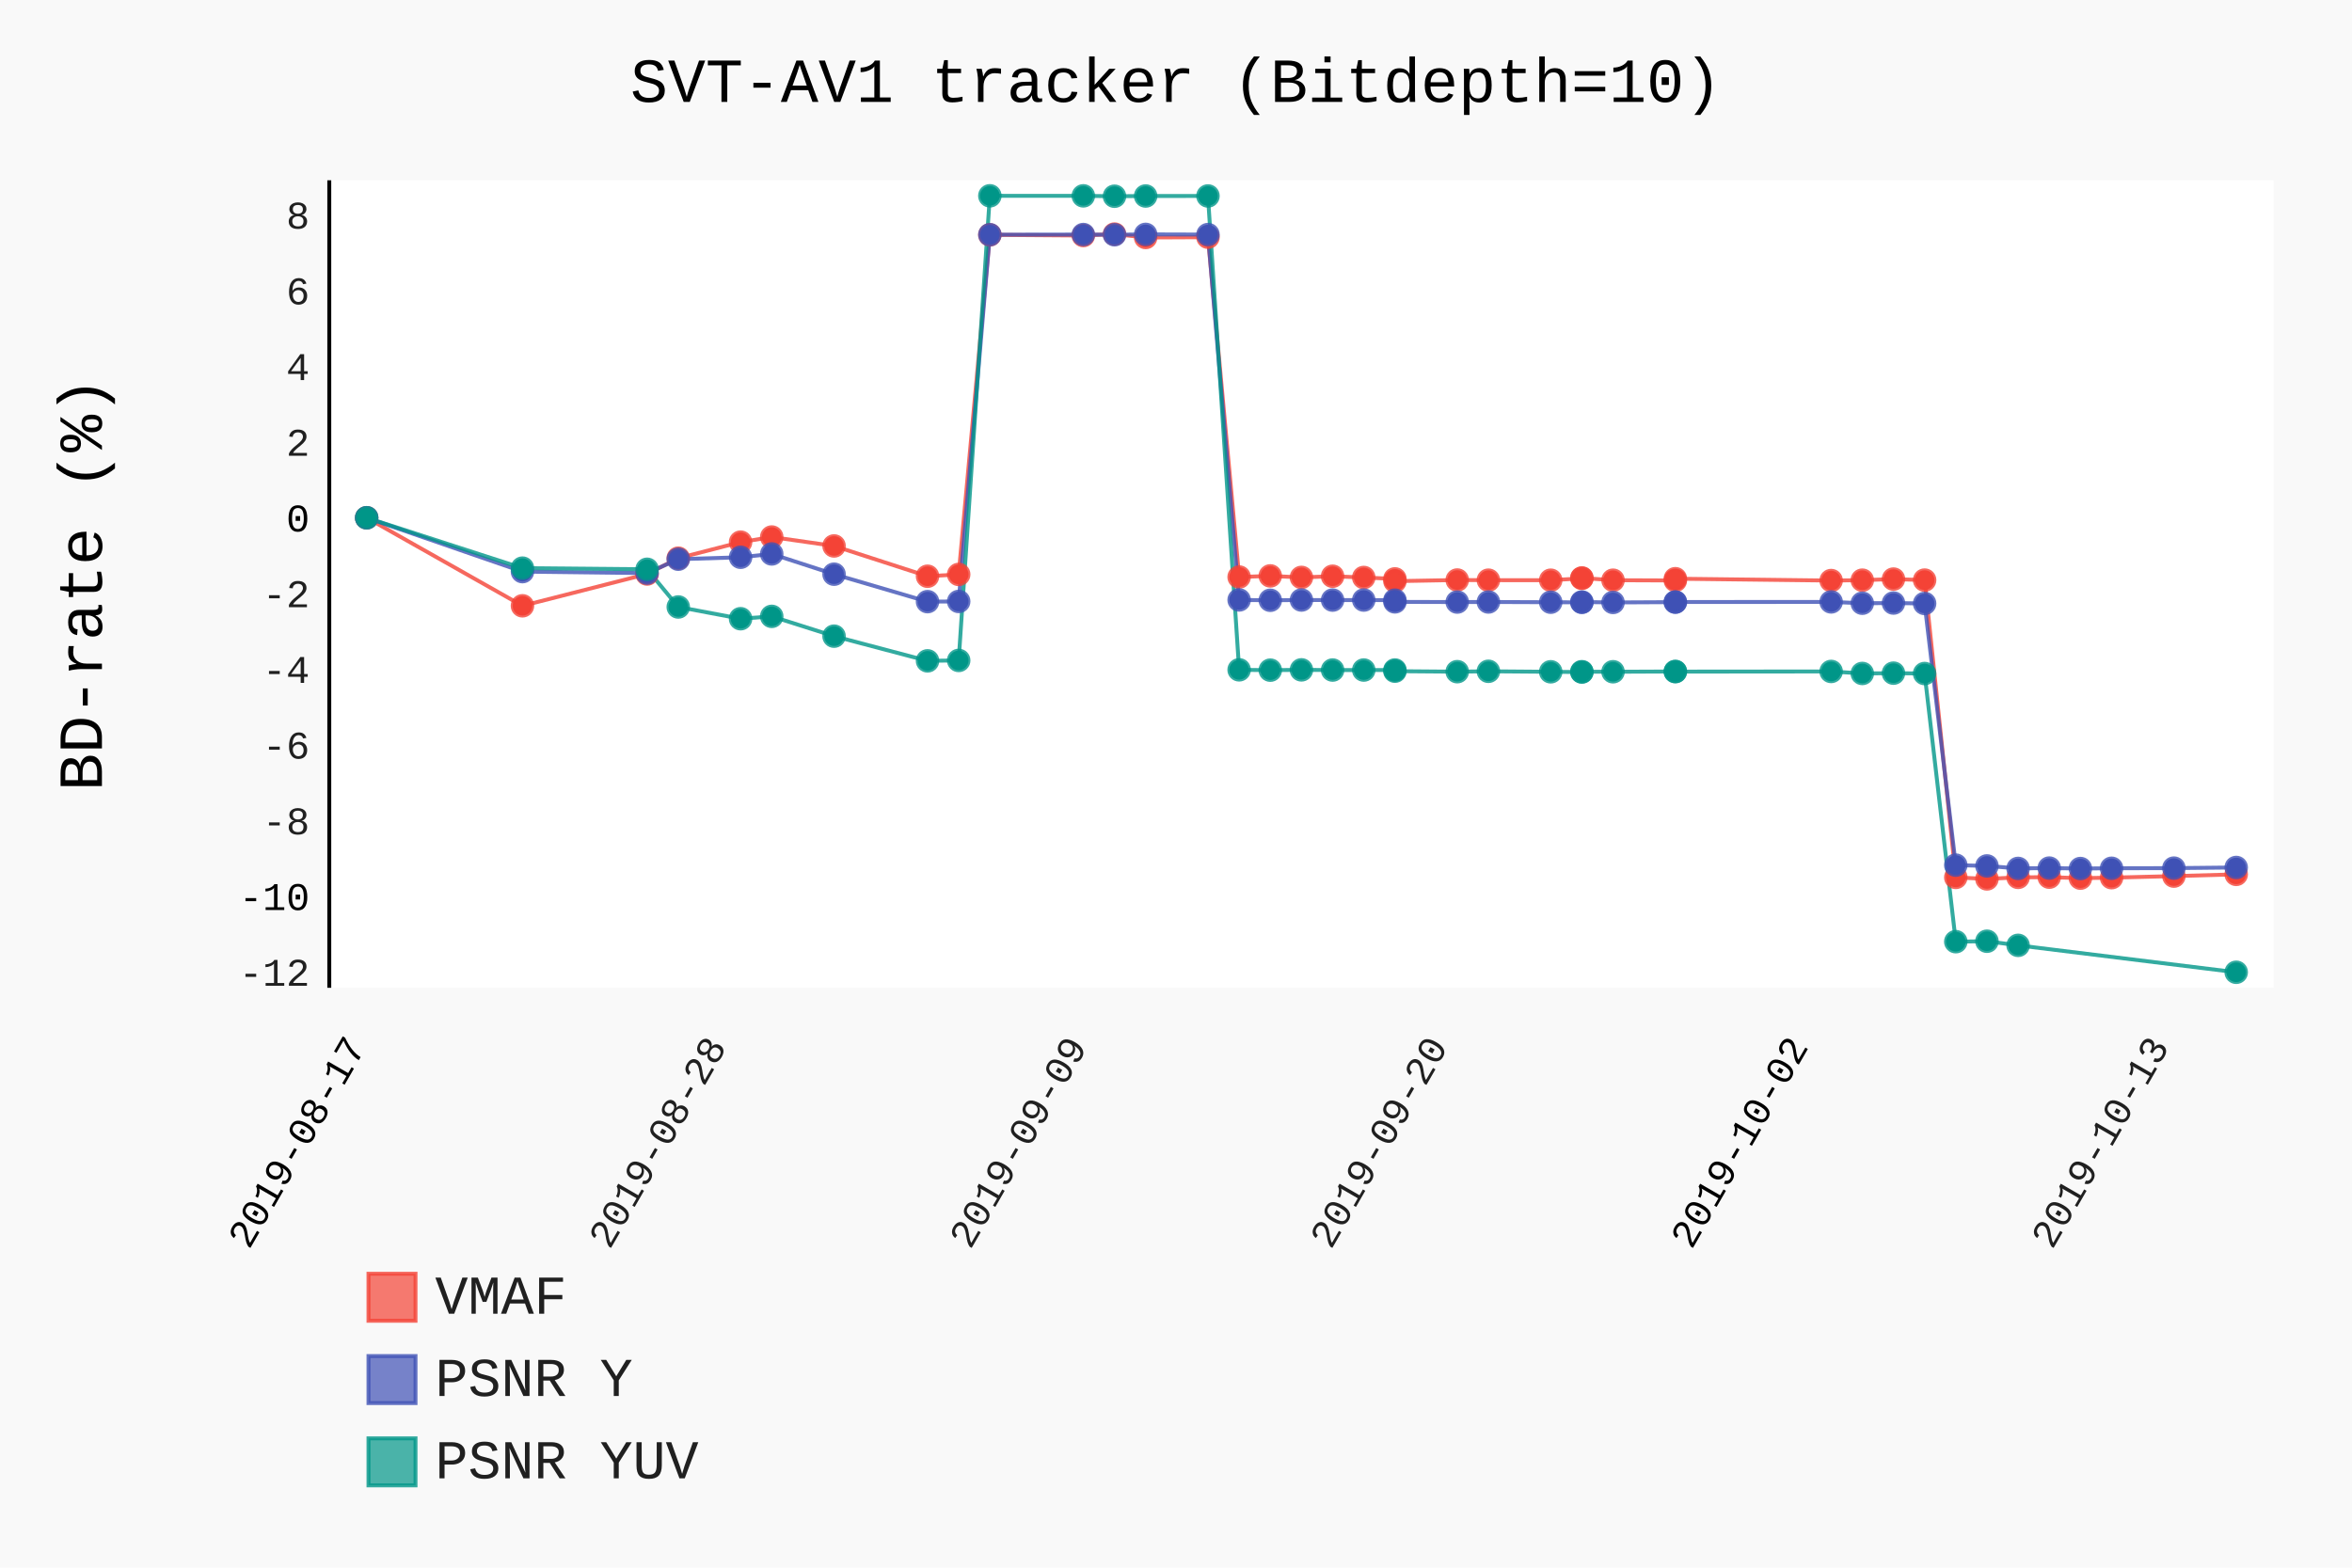
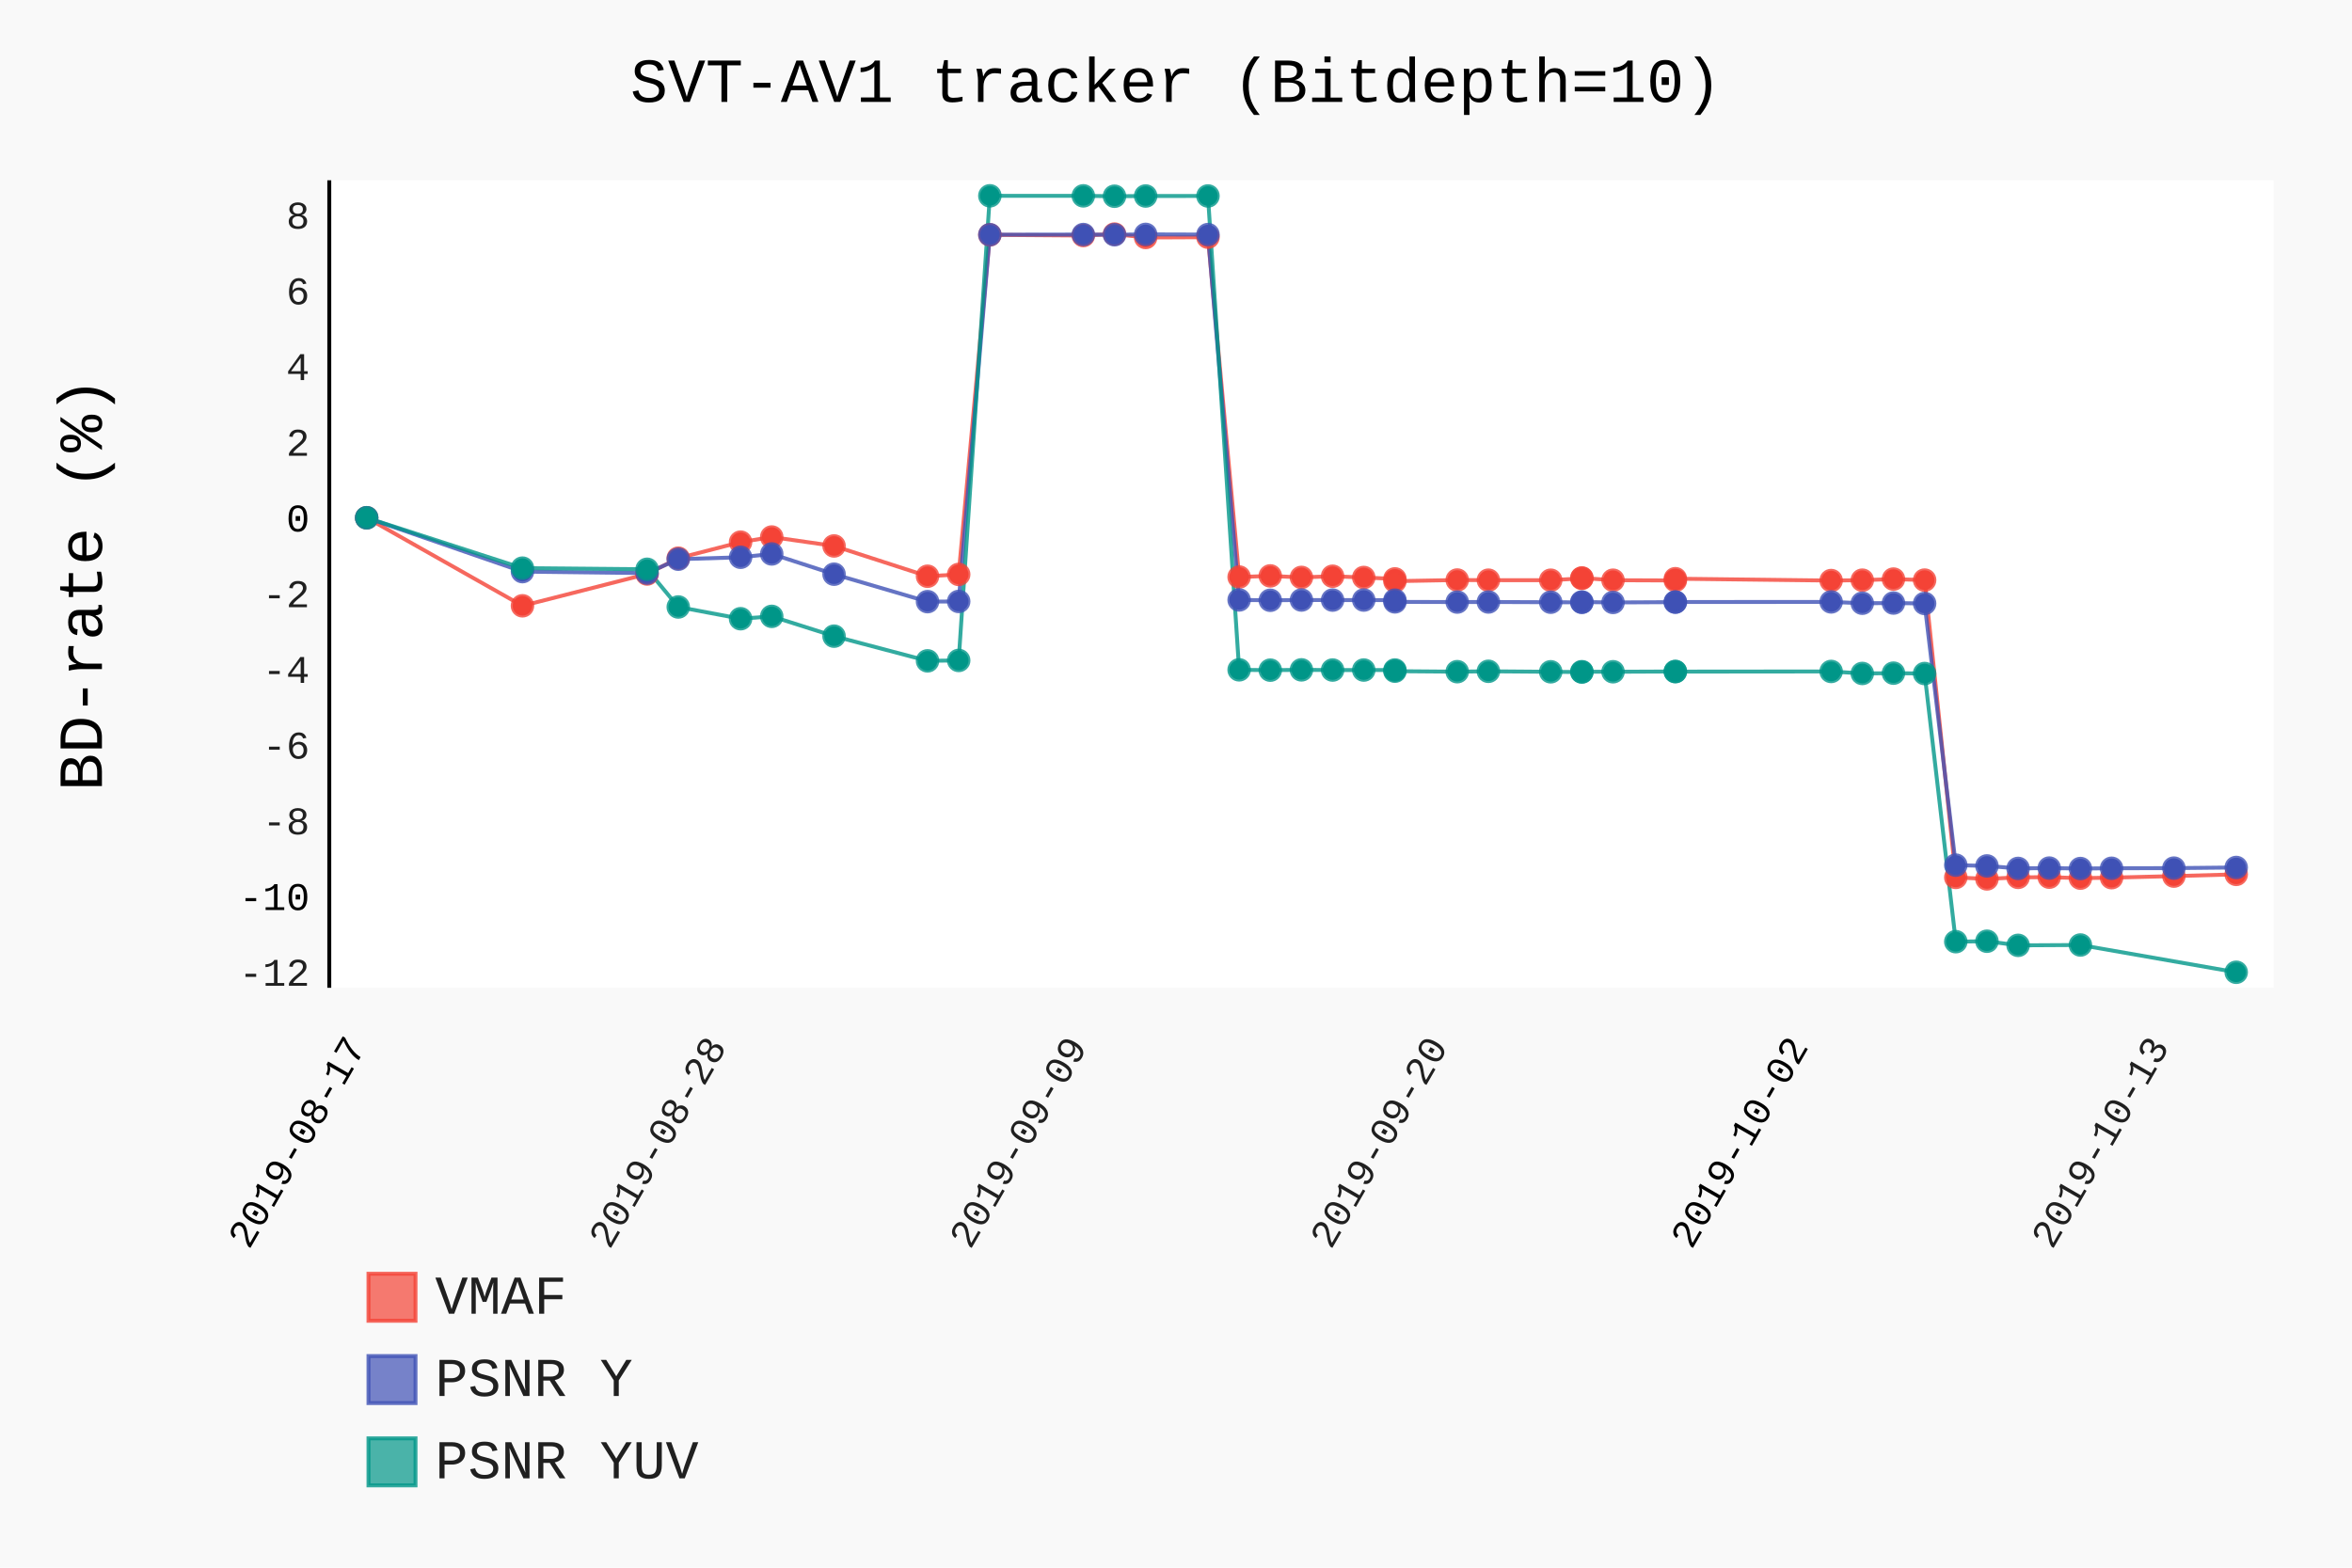
- <svg xmlns="http://www.w3.org/2000/svg" id="chart-702fd3c1-7266-4c6a-896e-71d0e3b1904d" class="pygal-chart" viewBox="0 0 600 400">
+ <svg xmlns="http://www.w3.org/2000/svg" id="chart-dc93f303-a211-4796-9138-0bd31d809dba" class="pygal-chart" viewBox="0 0 600 400">
  <defs>
-     <style type="text/css">#chart-702fd3c1-7266-4c6a-896e-71d0e3b1904d{-webkit-user-select:none;-webkit-font-smoothing:antialiased;font-family:Consolas,"Liberation Mono",Menlo,Courier,monospace}#chart-702fd3c1-7266-4c6a-896e-71d0e3b1904d .title{font-family:Consolas,"Liberation Mono",Menlo,Courier,monospace;font-size:16px}#chart-702fd3c1-7266-4c6a-896e-71d0e3b1904d .legends .legend text{font-family:Consolas,"Liberation Mono",Menlo,Courier,monospace;font-size:14px}#chart-702fd3c1-7266-4c6a-896e-71d0e3b1904d .axis text{font-family:Consolas,"Liberation Mono",Menlo,Courier,monospace;font-size:10px}#chart-702fd3c1-7266-4c6a-896e-71d0e3b1904d .axis text.major{font-family:Consolas,"Liberation Mono",Menlo,Courier,monospace;font-size:10px}#chart-702fd3c1-7266-4c6a-896e-71d0e3b1904d .text-overlay text.value{font-family:Consolas,"Liberation Mono",Menlo,Courier,monospace;font-size:16px}#chart-702fd3c1-7266-4c6a-896e-71d0e3b1904d .text-overlay text.label{font-family:Consolas,"Liberation Mono",Menlo,Courier,monospace;font-size:10px}#chart-702fd3c1-7266-4c6a-896e-71d0e3b1904d .tooltip{font-family:Consolas,"Liberation Mono",Menlo,Courier,monospace;font-size:14px}#chart-702fd3c1-7266-4c6a-896e-71d0e3b1904d text.no_data{font-family:Consolas,"Liberation Mono",Menlo,Courier,monospace;font-size:64px}
- #chart-702fd3c1-7266-4c6a-896e-71d0e3b1904d{background-color:rgba(249,249,249,1)}#chart-702fd3c1-7266-4c6a-896e-71d0e3b1904d path,#chart-702fd3c1-7266-4c6a-896e-71d0e3b1904d line,#chart-702fd3c1-7266-4c6a-896e-71d0e3b1904d rect,#chart-702fd3c1-7266-4c6a-896e-71d0e3b1904d circle{-webkit-transition:150ms;-moz-transition:150ms;transition:150ms}#chart-702fd3c1-7266-4c6a-896e-71d0e3b1904d .graph &gt; .background{fill:rgba(249,249,249,1)}#chart-702fd3c1-7266-4c6a-896e-71d0e3b1904d .plot &gt; .background{fill:rgba(255,255,255,1)}#chart-702fd3c1-7266-4c6a-896e-71d0e3b1904d .graph{fill:rgba(0,0,0,.87)}#chart-702fd3c1-7266-4c6a-896e-71d0e3b1904d text.no_data{fill:rgba(0,0,0,1)}#chart-702fd3c1-7266-4c6a-896e-71d0e3b1904d .title{fill:rgba(0,0,0,1)}#chart-702fd3c1-7266-4c6a-896e-71d0e3b1904d .legends .legend text{fill:rgba(0,0,0,.87)}#chart-702fd3c1-7266-4c6a-896e-71d0e3b1904d .legends .legend:hover text{fill:rgba(0,0,0,1)}#chart-702fd3c1-7266-4c6a-896e-71d0e3b1904d .axis .line{stroke:rgba(0,0,0,1)}#chart-702fd3c1-7266-4c6a-896e-71d0e3b1904d .axis .guide.line{stroke:rgba(0,0,0,.54)}#chart-702fd3c1-7266-4c6a-896e-71d0e3b1904d .axis .major.line{stroke:rgba(0,0,0,.87)}#chart-702fd3c1-7266-4c6a-896e-71d0e3b1904d .axis text.major{fill:rgba(0,0,0,1)}#chart-702fd3c1-7266-4c6a-896e-71d0e3b1904d .axis.y .guides:hover .guide.line,#chart-702fd3c1-7266-4c6a-896e-71d0e3b1904d .line-graph .axis.x .guides:hover .guide.line,#chart-702fd3c1-7266-4c6a-896e-71d0e3b1904d .stackedline-graph .axis.x .guides:hover .guide.line,#chart-702fd3c1-7266-4c6a-896e-71d0e3b1904d .xy-graph .axis.x .guides:hover .guide.line{stroke:rgba(0,0,0,1)}#chart-702fd3c1-7266-4c6a-896e-71d0e3b1904d .axis .guides:hover text{fill:rgba(0,0,0,1)}#chart-702fd3c1-7266-4c6a-896e-71d0e3b1904d .reactive{fill-opacity:.7;stroke-opacity:.8}#chart-702fd3c1-7266-4c6a-896e-71d0e3b1904d .ci{stroke:rgba(0,0,0,.87)}#chart-702fd3c1-7266-4c6a-896e-71d0e3b1904d .reactive.active,#chart-702fd3c1-7266-4c6a-896e-71d0e3b1904d .active .reactive{fill-opacity:.8;stroke-opacity:.9;stroke-width:4}#chart-702fd3c1-7266-4c6a-896e-71d0e3b1904d .ci .reactive.active{stroke-width:1.5}#chart-702fd3c1-7266-4c6a-896e-71d0e3b1904d .series text{fill:rgba(0,0,0,1)}#chart-702fd3c1-7266-4c6a-896e-71d0e3b1904d .tooltip rect{fill:rgba(255,255,255,1);stroke:rgba(0,0,0,1);-webkit-transition:opacity 150ms;-moz-transition:opacity 150ms;transition:opacity 150ms}#chart-702fd3c1-7266-4c6a-896e-71d0e3b1904d .tooltip .label{fill:rgba(0,0,0,.87)}#chart-702fd3c1-7266-4c6a-896e-71d0e3b1904d .tooltip .label{fill:rgba(0,0,0,.87)}#chart-702fd3c1-7266-4c6a-896e-71d0e3b1904d .tooltip .legend{font-size:.8em;fill:rgba(0,0,0,.54)}#chart-702fd3c1-7266-4c6a-896e-71d0e3b1904d .tooltip .x_label{font-size:.6em;fill:rgba(0,0,0,1)}#chart-702fd3c1-7266-4c6a-896e-71d0e3b1904d .tooltip .xlink{font-size:.5em;text-decoration:underline}#chart-702fd3c1-7266-4c6a-896e-71d0e3b1904d .tooltip .value{font-size:1.5em}#chart-702fd3c1-7266-4c6a-896e-71d0e3b1904d .bound{font-size:.5em}#chart-702fd3c1-7266-4c6a-896e-71d0e3b1904d .max-value{font-size:.75em;fill:rgba(0,0,0,.54)}#chart-702fd3c1-7266-4c6a-896e-71d0e3b1904d .map-element{fill:rgba(255,255,255,1);stroke:rgba(0,0,0,.54) !important}#chart-702fd3c1-7266-4c6a-896e-71d0e3b1904d .map-element .reactive{fill-opacity:inherit;stroke-opacity:inherit}#chart-702fd3c1-7266-4c6a-896e-71d0e3b1904d .color-0,#chart-702fd3c1-7266-4c6a-896e-71d0e3b1904d .color-0 a:visited{stroke:#F44336;fill:#F44336}#chart-702fd3c1-7266-4c6a-896e-71d0e3b1904d .color-1,#chart-702fd3c1-7266-4c6a-896e-71d0e3b1904d .color-1 a:visited{stroke:#3F51B5;fill:#3F51B5}#chart-702fd3c1-7266-4c6a-896e-71d0e3b1904d .color-2,#chart-702fd3c1-7266-4c6a-896e-71d0e3b1904d .color-2 a:visited{stroke:#009688;fill:#009688}#chart-702fd3c1-7266-4c6a-896e-71d0e3b1904d .text-overlay .color-0 text{fill:black}#chart-702fd3c1-7266-4c6a-896e-71d0e3b1904d .text-overlay .color-1 text{fill:black}#chart-702fd3c1-7266-4c6a-896e-71d0e3b1904d .text-overlay .color-2 text{fill:black}
- #chart-702fd3c1-7266-4c6a-896e-71d0e3b1904d text.no_data{text-anchor:middle}#chart-702fd3c1-7266-4c6a-896e-71d0e3b1904d .guide.line{fill:none}#chart-702fd3c1-7266-4c6a-896e-71d0e3b1904d .centered{text-anchor:middle}#chart-702fd3c1-7266-4c6a-896e-71d0e3b1904d .title{text-anchor:middle}#chart-702fd3c1-7266-4c6a-896e-71d0e3b1904d .legends .legend text{fill-opacity:1}#chart-702fd3c1-7266-4c6a-896e-71d0e3b1904d .axis.x text{text-anchor:middle}#chart-702fd3c1-7266-4c6a-896e-71d0e3b1904d .axis.x:not(.web) text[transform]{text-anchor:start}#chart-702fd3c1-7266-4c6a-896e-71d0e3b1904d .axis.x:not(.web) text[transform].backwards{text-anchor:end}#chart-702fd3c1-7266-4c6a-896e-71d0e3b1904d .axis.y text{text-anchor:end}#chart-702fd3c1-7266-4c6a-896e-71d0e3b1904d .axis.y text[transform].backwards{text-anchor:start}#chart-702fd3c1-7266-4c6a-896e-71d0e3b1904d .axis.y2 text{text-anchor:start}#chart-702fd3c1-7266-4c6a-896e-71d0e3b1904d .axis.y2 text[transform].backwards{text-anchor:end}#chart-702fd3c1-7266-4c6a-896e-71d0e3b1904d .axis .guide.line{stroke-dasharray:4,4}#chart-702fd3c1-7266-4c6a-896e-71d0e3b1904d .axis .major.guide.line{stroke-dasharray:6,6}#chart-702fd3c1-7266-4c6a-896e-71d0e3b1904d .horizontal .axis.y .guide.line,#chart-702fd3c1-7266-4c6a-896e-71d0e3b1904d .horizontal .axis.y2 .guide.line,#chart-702fd3c1-7266-4c6a-896e-71d0e3b1904d .vertical .axis.x .guide.line{opacity:0}#chart-702fd3c1-7266-4c6a-896e-71d0e3b1904d .horizontal .axis.always_show .guide.line,#chart-702fd3c1-7266-4c6a-896e-71d0e3b1904d .vertical .axis.always_show .guide.line{opacity:1 !important}#chart-702fd3c1-7266-4c6a-896e-71d0e3b1904d .axis.y .guides:hover .guide.line,#chart-702fd3c1-7266-4c6a-896e-71d0e3b1904d .axis.y2 .guides:hover .guide.line,#chart-702fd3c1-7266-4c6a-896e-71d0e3b1904d .axis.x .guides:hover .guide.line{opacity:1}#chart-702fd3c1-7266-4c6a-896e-71d0e3b1904d .axis .guides:hover text{opacity:1}#chart-702fd3c1-7266-4c6a-896e-71d0e3b1904d .nofill{fill:none}#chart-702fd3c1-7266-4c6a-896e-71d0e3b1904d .subtle-fill{fill-opacity:.2}#chart-702fd3c1-7266-4c6a-896e-71d0e3b1904d .dot{stroke-width:1px;fill-opacity:1}#chart-702fd3c1-7266-4c6a-896e-71d0e3b1904d .dot.active{stroke-width:5px}#chart-702fd3c1-7266-4c6a-896e-71d0e3b1904d .dot.negative{fill:transparent}#chart-702fd3c1-7266-4c6a-896e-71d0e3b1904d text,#chart-702fd3c1-7266-4c6a-896e-71d0e3b1904d tspan{stroke:none !important}#chart-702fd3c1-7266-4c6a-896e-71d0e3b1904d .series text.active{opacity:1}#chart-702fd3c1-7266-4c6a-896e-71d0e3b1904d .tooltip rect{fill-opacity:.95;stroke-width:.5}#chart-702fd3c1-7266-4c6a-896e-71d0e3b1904d .tooltip text{fill-opacity:1}#chart-702fd3c1-7266-4c6a-896e-71d0e3b1904d .showable{visibility:hidden}#chart-702fd3c1-7266-4c6a-896e-71d0e3b1904d .showable.shown{visibility:visible}#chart-702fd3c1-7266-4c6a-896e-71d0e3b1904d .gauge-background{fill:rgba(229,229,229,1);stroke:none}#chart-702fd3c1-7266-4c6a-896e-71d0e3b1904d .bg-lines{stroke:rgba(249,249,249,1);stroke-width:2px}</style>
+     <style type="text/css">#chart-dc93f303-a211-4796-9138-0bd31d809dba{-webkit-user-select:none;-webkit-font-smoothing:antialiased;font-family:Consolas,"Liberation Mono",Menlo,Courier,monospace}#chart-dc93f303-a211-4796-9138-0bd31d809dba .title{font-family:Consolas,"Liberation Mono",Menlo,Courier,monospace;font-size:16px}#chart-dc93f303-a211-4796-9138-0bd31d809dba .legends .legend text{font-family:Consolas,"Liberation Mono",Menlo,Courier,monospace;font-size:14px}#chart-dc93f303-a211-4796-9138-0bd31d809dba .axis text{font-family:Consolas,"Liberation Mono",Menlo,Courier,monospace;font-size:10px}#chart-dc93f303-a211-4796-9138-0bd31d809dba .axis text.major{font-family:Consolas,"Liberation Mono",Menlo,Courier,monospace;font-size:10px}#chart-dc93f303-a211-4796-9138-0bd31d809dba .text-overlay text.value{font-family:Consolas,"Liberation Mono",Menlo,Courier,monospace;font-size:16px}#chart-dc93f303-a211-4796-9138-0bd31d809dba .text-overlay text.label{font-family:Consolas,"Liberation Mono",Menlo,Courier,monospace;font-size:10px}#chart-dc93f303-a211-4796-9138-0bd31d809dba .tooltip{font-family:Consolas,"Liberation Mono",Menlo,Courier,monospace;font-size:14px}#chart-dc93f303-a211-4796-9138-0bd31d809dba text.no_data{font-family:Consolas,"Liberation Mono",Menlo,Courier,monospace;font-size:64px}
+ #chart-dc93f303-a211-4796-9138-0bd31d809dba{background-color:rgba(249,249,249,1)}#chart-dc93f303-a211-4796-9138-0bd31d809dba path,#chart-dc93f303-a211-4796-9138-0bd31d809dba line,#chart-dc93f303-a211-4796-9138-0bd31d809dba rect,#chart-dc93f303-a211-4796-9138-0bd31d809dba circle{-webkit-transition:150ms;-moz-transition:150ms;transition:150ms}#chart-dc93f303-a211-4796-9138-0bd31d809dba .graph &gt; .background{fill:rgba(249,249,249,1)}#chart-dc93f303-a211-4796-9138-0bd31d809dba .plot &gt; .background{fill:rgba(255,255,255,1)}#chart-dc93f303-a211-4796-9138-0bd31d809dba .graph{fill:rgba(0,0,0,.87)}#chart-dc93f303-a211-4796-9138-0bd31d809dba text.no_data{fill:rgba(0,0,0,1)}#chart-dc93f303-a211-4796-9138-0bd31d809dba .title{fill:rgba(0,0,0,1)}#chart-dc93f303-a211-4796-9138-0bd31d809dba .legends .legend text{fill:rgba(0,0,0,.87)}#chart-dc93f303-a211-4796-9138-0bd31d809dba .legends .legend:hover text{fill:rgba(0,0,0,1)}#chart-dc93f303-a211-4796-9138-0bd31d809dba .axis .line{stroke:rgba(0,0,0,1)}#chart-dc93f303-a211-4796-9138-0bd31d809dba .axis .guide.line{stroke:rgba(0,0,0,.54)}#chart-dc93f303-a211-4796-9138-0bd31d809dba .axis .major.line{stroke:rgba(0,0,0,.87)}#chart-dc93f303-a211-4796-9138-0bd31d809dba .axis text.major{fill:rgba(0,0,0,1)}#chart-dc93f303-a211-4796-9138-0bd31d809dba .axis.y .guides:hover .guide.line,#chart-dc93f303-a211-4796-9138-0bd31d809dba .line-graph .axis.x .guides:hover .guide.line,#chart-dc93f303-a211-4796-9138-0bd31d809dba .stackedline-graph .axis.x .guides:hover .guide.line,#chart-dc93f303-a211-4796-9138-0bd31d809dba .xy-graph .axis.x .guides:hover .guide.line{stroke:rgba(0,0,0,1)}#chart-dc93f303-a211-4796-9138-0bd31d809dba .axis .guides:hover text{fill:rgba(0,0,0,1)}#chart-dc93f303-a211-4796-9138-0bd31d809dba .reactive{fill-opacity:.7;stroke-opacity:.8}#chart-dc93f303-a211-4796-9138-0bd31d809dba .ci{stroke:rgba(0,0,0,.87)}#chart-dc93f303-a211-4796-9138-0bd31d809dba .reactive.active,#chart-dc93f303-a211-4796-9138-0bd31d809dba .active .reactive{fill-opacity:.8;stroke-opacity:.9;stroke-width:4}#chart-dc93f303-a211-4796-9138-0bd31d809dba .ci .reactive.active{stroke-width:1.5}#chart-dc93f303-a211-4796-9138-0bd31d809dba .series text{fill:rgba(0,0,0,1)}#chart-dc93f303-a211-4796-9138-0bd31d809dba .tooltip rect{fill:rgba(255,255,255,1);stroke:rgba(0,0,0,1);-webkit-transition:opacity 150ms;-moz-transition:opacity 150ms;transition:opacity 150ms}#chart-dc93f303-a211-4796-9138-0bd31d809dba .tooltip .label{fill:rgba(0,0,0,.87)}#chart-dc93f303-a211-4796-9138-0bd31d809dba .tooltip .label{fill:rgba(0,0,0,.87)}#chart-dc93f303-a211-4796-9138-0bd31d809dba .tooltip .legend{font-size:.8em;fill:rgba(0,0,0,.54)}#chart-dc93f303-a211-4796-9138-0bd31d809dba .tooltip .x_label{font-size:.6em;fill:rgba(0,0,0,1)}#chart-dc93f303-a211-4796-9138-0bd31d809dba .tooltip .xlink{font-size:.5em;text-decoration:underline}#chart-dc93f303-a211-4796-9138-0bd31d809dba .tooltip .value{font-size:1.5em}#chart-dc93f303-a211-4796-9138-0bd31d809dba .bound{font-size:.5em}#chart-dc93f303-a211-4796-9138-0bd31d809dba .max-value{font-size:.75em;fill:rgba(0,0,0,.54)}#chart-dc93f303-a211-4796-9138-0bd31d809dba .map-element{fill:rgba(255,255,255,1);stroke:rgba(0,0,0,.54) !important}#chart-dc93f303-a211-4796-9138-0bd31d809dba .map-element .reactive{fill-opacity:inherit;stroke-opacity:inherit}#chart-dc93f303-a211-4796-9138-0bd31d809dba .color-0,#chart-dc93f303-a211-4796-9138-0bd31d809dba .color-0 a:visited{stroke:#F44336;fill:#F44336}#chart-dc93f303-a211-4796-9138-0bd31d809dba .color-1,#chart-dc93f303-a211-4796-9138-0bd31d809dba .color-1 a:visited{stroke:#3F51B5;fill:#3F51B5}#chart-dc93f303-a211-4796-9138-0bd31d809dba .color-2,#chart-dc93f303-a211-4796-9138-0bd31d809dba .color-2 a:visited{stroke:#009688;fill:#009688}#chart-dc93f303-a211-4796-9138-0bd31d809dba .text-overlay .color-0 text{fill:black}#chart-dc93f303-a211-4796-9138-0bd31d809dba .text-overlay .color-1 text{fill:black}#chart-dc93f303-a211-4796-9138-0bd31d809dba .text-overlay .color-2 text{fill:black}
+ #chart-dc93f303-a211-4796-9138-0bd31d809dba text.no_data{text-anchor:middle}#chart-dc93f303-a211-4796-9138-0bd31d809dba .guide.line{fill:none}#chart-dc93f303-a211-4796-9138-0bd31d809dba .centered{text-anchor:middle}#chart-dc93f303-a211-4796-9138-0bd31d809dba .title{text-anchor:middle}#chart-dc93f303-a211-4796-9138-0bd31d809dba .legends .legend text{fill-opacity:1}#chart-dc93f303-a211-4796-9138-0bd31d809dba .axis.x text{text-anchor:middle}#chart-dc93f303-a211-4796-9138-0bd31d809dba .axis.x:not(.web) text[transform]{text-anchor:start}#chart-dc93f303-a211-4796-9138-0bd31d809dba .axis.x:not(.web) text[transform].backwards{text-anchor:end}#chart-dc93f303-a211-4796-9138-0bd31d809dba .axis.y text{text-anchor:end}#chart-dc93f303-a211-4796-9138-0bd31d809dba .axis.y text[transform].backwards{text-anchor:start}#chart-dc93f303-a211-4796-9138-0bd31d809dba .axis.y2 text{text-anchor:start}#chart-dc93f303-a211-4796-9138-0bd31d809dba .axis.y2 text[transform].backwards{text-anchor:end}#chart-dc93f303-a211-4796-9138-0bd31d809dba .axis .guide.line{stroke-dasharray:4,4}#chart-dc93f303-a211-4796-9138-0bd31d809dba .axis .major.guide.line{stroke-dasharray:6,6}#chart-dc93f303-a211-4796-9138-0bd31d809dba .horizontal .axis.y .guide.line,#chart-dc93f303-a211-4796-9138-0bd31d809dba .horizontal .axis.y2 .guide.line,#chart-dc93f303-a211-4796-9138-0bd31d809dba .vertical .axis.x .guide.line{opacity:0}#chart-dc93f303-a211-4796-9138-0bd31d809dba .horizontal .axis.always_show .guide.line,#chart-dc93f303-a211-4796-9138-0bd31d809dba .vertical .axis.always_show .guide.line{opacity:1 !important}#chart-dc93f303-a211-4796-9138-0bd31d809dba .axis.y .guides:hover .guide.line,#chart-dc93f303-a211-4796-9138-0bd31d809dba .axis.y2 .guides:hover .guide.line,#chart-dc93f303-a211-4796-9138-0bd31d809dba .axis.x .guides:hover .guide.line{opacity:1}#chart-dc93f303-a211-4796-9138-0bd31d809dba .axis .guides:hover text{opacity:1}#chart-dc93f303-a211-4796-9138-0bd31d809dba .nofill{fill:none}#chart-dc93f303-a211-4796-9138-0bd31d809dba .subtle-fill{fill-opacity:.2}#chart-dc93f303-a211-4796-9138-0bd31d809dba .dot{stroke-width:1px;fill-opacity:1}#chart-dc93f303-a211-4796-9138-0bd31d809dba .dot.active{stroke-width:5px}#chart-dc93f303-a211-4796-9138-0bd31d809dba .dot.negative{fill:transparent}#chart-dc93f303-a211-4796-9138-0bd31d809dba text,#chart-dc93f303-a211-4796-9138-0bd31d809dba tspan{stroke:none !important}#chart-dc93f303-a211-4796-9138-0bd31d809dba .series text.active{opacity:1}#chart-dc93f303-a211-4796-9138-0bd31d809dba .tooltip rect{fill-opacity:.95;stroke-width:.5}#chart-dc93f303-a211-4796-9138-0bd31d809dba .tooltip text{fill-opacity:1}#chart-dc93f303-a211-4796-9138-0bd31d809dba .showable{visibility:hidden}#chart-dc93f303-a211-4796-9138-0bd31d809dba .showable.shown{visibility:visible}#chart-dc93f303-a211-4796-9138-0bd31d809dba .gauge-background{fill:rgba(229,229,229,1);stroke:none}#chart-dc93f303-a211-4796-9138-0bd31d809dba .bg-lines{stroke:rgba(249,249,249,1);stroke-width:2px}</style>
  </defs>
  <g class="graph datetimeline-graph vertical">
    <rect class="background" height="400" width="600" x="0" y="0" />
    <g class="plot" transform="translate(84, 46)">
      <rect class="background" height="206.038" width="496.0" x="0" y="0" />
      <g class="axis y">
        <g class="guides">
          <text class="" x="-5" y="205.518">-12</text>
        </g>
        <g class="guides">
          <text class="major" x="-5" y="186.199">-10</text>
        </g>
        <g class="guides">
          <text class="" x="-5" y="166.881">-8</text>
        </g>
        <g class="guides">
          <text class="" x="-5" y="147.562">-6</text>
        </g>
        <g class="guides">
          <text class="" x="-5" y="128.243">-4</text>
        </g>
        <g class="guides">
          <text class="" x="-5" y="108.924">-2</text>
        </g>
        <g class="guides">
          <text class="major" x="-5" y="89.606">0</text>
        </g>
        <g class="guides">
          <text class="" x="-5" y="70.287">2</text>
        </g>
        <g class="guides">
          <text class="" x="-5" y="50.968">4</text>
        </g>
        <g class="guides">
          <text class="" x="-5" y="31.649">6</text>
        </g>
        <g class="guides">
          <text class="" x="-5" y="12.331">8</text>
        </g>
      </g>
      <g class="axis x">
        <path class="line" d="M0 0 v206.038" />
        <g class="guides">
          <path class="major guide line" d="M9.538 0 v206.038" />
          <text class="major backwards" x="9.538" y="221.038" transform="rotate(300 9.538462 221.0385)">2019-08-17</text>
        </g>
        <g class="guides">
          <path class="guide line" d="M101.538 0 v206.038" />
          <text class="backwards" x="101.538" y="221.038" transform="rotate(300 101.5375 221.0385)">2019-08-28</text>
        </g>
        <g class="guides">
          <path class="guide line" d="M193.537 0 v206.038" />
          <text class="backwards" x="193.537" y="221.038" transform="rotate(300 193.5366 221.0385)">2019-09-09</text>
        </g>
        <g class="guides">
          <path class="guide line" d="M285.536 0 v206.038" />
          <text class="backwards" x="285.536" y="221.038" transform="rotate(300 285.5356 221.0385)">2019-09-20</text>
        </g>
        <g class="guides">
          <path class="major guide line" d="M377.535 0 v206.038" />
          <text class="major backwards" x="377.535" y="221.038" transform="rotate(300 377.5347 221.0385)">2019-10-02</text>
        </g>
        <g class="guides">
          <path class="guide line" d="M469.534 0 v206.038" />
          <text class="backwards" x="469.534" y="221.038" transform="rotate(300 469.5337 221.0385)">2019-10-13</text>
        </g>
      </g>
      <g class="series serie-0 color-0">
        <path class="line reactive nofill" d="M9.538 86.106 L49.282 108.573 81.077 100.46 89.026 96.422 104.923 92.326 112.872 91.022 128.769 93.302 152.615 101.029 160.564 100.566 168.513 13.921 192.359 14.095 200.308 13.728 208.256 14.597 224.154 14.52 232.103 101.232 240.051 100.942 248 101.329 255.949 101.029 263.897 101.348 271.846 101.706 271.846 102.285 287.744 101.995 295.692 102.034 311.59 102.044 319.538 101.57 319.538 101.464 327.487 102.044 343.385 102.111 343.385 101.657 383.128 102.131 391.077 102.034 399.026 101.754 406.974 102.015 414.923 177.87 422.872 178.256 430.821 177.86 438.769 177.812 446.718 178.063 454.667 177.937 470.564 177.541 486.462 177.097" />
      </g>
      <g class="series serie-1 color-1">
        <path class="line reactive nofill" d="M9.538 86.106 L49.282 99.851 81.077 100.228 89.026 96.683 104.923 96.19 112.872 95.34 128.769 100.508 152.615 107.511 160.564 107.463 168.513 13.882 192.359 13.844 200.308 13.892 208.256 13.805 224.154 13.853 232.103 107.076 240.051 107.163 248 107.095 255.949 107.115 263.897 107.105 271.846 107.134 271.846 107.569 287.744 107.617 295.692 107.598 311.59 107.656 319.538 107.694 319.538 107.607 327.487 107.714 343.385 107.636 343.385 107.607 383.128 107.578 391.077 107.917 399.026 107.868 406.974 107.975 414.923 174.74 422.872 174.943 430.821 175.581 438.769 175.494 446.718 175.609 454.667 175.542 470.564 175.503 486.462 175.339" />
      </g>
      <g class="series serie-2 color-2">
-         <path class="line reactive nofill" d="M9.538 86.106 L49.282 98.962 81.077 99.252 89.026 108.873 104.923 111.867 112.872 111.268 128.769 116.32 152.615 122.618 160.564 122.512 168.513 3.962 192.359 3.972 200.308 4.069 208.256 4.011 224.154 4.001 232.103 124.907 240.051 124.994 248 124.917 255.949 124.965 263.897 124.965 271.846 124.956 271.846 125.255 287.744 125.381 295.692 125.284 311.59 125.41 319.538 125.477 319.538 125.39 327.487 125.4 343.385 125.332 343.385 125.361 383.128 125.323 391.077 125.835 399.026 125.757 406.974 125.854 414.923 194.271 422.872 194.156 430.821 195.208 486.462 202.076" />
+         <path class="line reactive nofill" d="M9.538 86.106 L49.282 98.962 81.077 99.252 89.026 108.873 104.923 111.867 112.872 111.268 128.769 116.32 152.615 122.618 160.564 122.512 168.513 3.962 192.359 3.972 200.308 4.069 208.256 4.011 224.154 4.001 232.103 124.907 240.051 124.994 248 124.917 255.949 124.965 263.897 124.965 271.846 124.956 271.846 125.255 287.744 125.381 295.692 125.284 311.59 125.41 319.538 125.477 319.538 125.39 327.487 125.4 343.385 125.332 343.385 125.361 383.128 125.323 391.077 125.835 399.026 125.757 406.974 125.854 414.923 194.271 422.872 194.156 430.821 195.208 446.718 195.121 486.462 202.076" />
      </g>
    </g>
    <g class="titles">
      <text class="title plot_title" x="300.0" y="26">SVT-AV1 tracker (Bitdepth=10)</text>
      <text class="title" x="0" y="175.019" transform="rotate(-90 0 149.0192)">BD-rate (%)</text>
    </g>
    <g class="plot overlay" transform="translate(84, 46)">
      <g class="series serie-0 color-0">
        <g class="dots">
          <circle class="dot reactive tooltip-trigger" cx="9.538" cy="86.106" r="2.5" />
        </g>
        <g class="dots">
          <circle class="dot reactive tooltip-trigger" cx="49.282" cy="108.573" r="2.5" />
        </g>
        <g class="dots">
          <circle class="dot reactive tooltip-trigger" cx="81.077" cy="100.46" r="2.5" />
        </g>
        <g class="dots">
          <circle class="dot reactive tooltip-trigger" cx="89.026" cy="96.422" r="2.5" />
        </g>
        <g class="dots">
          <circle class="dot reactive tooltip-trigger" cx="104.923" cy="92.326" r="2.5" />
        </g>
        <g class="dots">
          <circle class="dot reactive tooltip-trigger" cx="112.872" cy="91.022" r="2.5" />
        </g>
        <g class="dots">
          <circle class="dot reactive tooltip-trigger" cx="128.769" cy="93.302" r="2.5" />
        </g>
        <g class="dots">
          <circle class="dot reactive tooltip-trigger" cx="152.615" cy="101.029" r="2.5" />
        </g>
        <g class="dots">
          <circle class="dot reactive tooltip-trigger" cx="160.564" cy="100.566" r="2.5" />
        </g>
        <g class="dots">
          <circle class="dot reactive tooltip-trigger" cx="168.513" cy="13.921" r="2.5" />
        </g>
        <g class="dots">
          <circle class="dot reactive tooltip-trigger" cx="192.359" cy="14.095" r="2.5" />
        </g>
        <g class="dots">
          <circle class="dot reactive tooltip-trigger" cx="200.308" cy="13.728" r="2.5" />
        </g>
        <g class="dots">
          <circle class="dot reactive tooltip-trigger" cx="208.256" cy="14.597" r="2.5" />
        </g>
        <g class="dots">
          <circle class="dot reactive tooltip-trigger" cx="224.154" cy="14.52" r="2.5" />
        </g>
        <g class="dots">
          <circle class="dot reactive tooltip-trigger" cx="232.103" cy="101.232" r="2.5" />
        </g>
        <g class="dots">
          <circle class="dot reactive tooltip-trigger" cx="240.051" cy="100.942" r="2.5" />
        </g>
        <g class="dots">
          <circle class="dot reactive tooltip-trigger" cx="248.0" cy="101.329" r="2.5" />
        </g>
        <g class="dots">
          <circle class="dot reactive tooltip-trigger" cx="255.949" cy="101.029" r="2.5" />
        </g>
        <g class="dots">
          <circle class="dot reactive tooltip-trigger" cx="263.897" cy="101.348" r="2.5" />
        </g>
        <g class="dots">
          <circle class="dot reactive tooltip-trigger" cx="271.846" cy="101.706" r="2.5" />
        </g>
        <g class="dots">
          <circle class="dot reactive tooltip-trigger" cx="271.846" cy="102.285" r="2.5" />
        </g>
        <g class="dots">
          <circle class="dot reactive tooltip-trigger" cx="287.744" cy="101.995" r="2.5" />
        </g>
        <g class="dots">
          <circle class="dot reactive tooltip-trigger" cx="295.692" cy="102.034" r="2.5" />
        </g>
        <g class="dots">
          <circle class="dot reactive tooltip-trigger" cx="311.59" cy="102.044" r="2.5" />
        </g>
        <g class="dots">
          <circle class="dot reactive tooltip-trigger" cx="319.538" cy="101.57" r="2.5" />
        </g>
        <g class="dots">
          <circle class="dot reactive tooltip-trigger" cx="319.538" cy="101.464" r="2.5" />
        </g>
        <g class="dots">
          <circle class="dot reactive tooltip-trigger" cx="327.487" cy="102.044" r="2.5" />
        </g>
        <g class="dots">
          <circle class="dot reactive tooltip-trigger" cx="343.385" cy="102.111" r="2.5" />
        </g>
        <g class="dots">
          <circle class="dot reactive tooltip-trigger" cx="343.385" cy="101.657" r="2.5" />
        </g>
        <g class="dots">
          <circle class="dot reactive tooltip-trigger" cx="383.128" cy="102.131" r="2.5" />
        </g>
        <g class="dots">
          <circle class="dot reactive tooltip-trigger" cx="391.077" cy="102.034" r="2.5" />
        </g>
        <g class="dots">
          <circle class="dot reactive tooltip-trigger" cx="399.026" cy="101.754" r="2.5" />
        </g>
        <g class="dots">
          <circle class="dot reactive tooltip-trigger" cx="406.974" cy="102.015" r="2.5" />
        </g>
        <g class="dots">
          <circle class="dot reactive tooltip-trigger" cx="414.923" cy="177.87" r="2.5" />
        </g>
        <g class="dots">
          <circle class="dot reactive tooltip-trigger" cx="422.872" cy="178.256" r="2.5" />
        </g>
        <g class="dots">
          <circle class="dot reactive tooltip-trigger" cx="430.821" cy="177.86" r="2.5" />
        </g>
        <g class="dots">
          <circle class="dot reactive tooltip-trigger" cx="438.769" cy="177.812" r="2.5" />
        </g>
        <g class="dots">
          <circle class="dot reactive tooltip-trigger" cx="446.718" cy="178.063" r="2.5" />
        </g>
        <g class="dots">
          <circle class="dot reactive tooltip-trigger" cx="454.667" cy="177.937" r="2.5" />
        </g>
        <g class="dots">
          <circle class="dot reactive tooltip-trigger" cx="470.564" cy="177.541" r="2.5" />
        </g>
        <g class="dots">
          <circle class="dot reactive tooltip-trigger" cx="486.462" cy="177.097" r="2.5" />
        </g>
      </g>
      <g class="series serie-1 color-1">
        <g class="dots">
          <circle class="dot reactive tooltip-trigger" cx="9.538" cy="86.106" r="2.5" />
        </g>
        <g class="dots">
          <circle class="dot reactive tooltip-trigger" cx="49.282" cy="99.851" r="2.5" />
        </g>
        <g class="dots">
          <circle class="dot reactive tooltip-trigger" cx="81.077" cy="100.228" r="2.5" />
        </g>
        <g class="dots">
          <circle class="dot reactive tooltip-trigger" cx="89.026" cy="96.683" r="2.5" />
        </g>
        <g class="dots">
          <circle class="dot reactive tooltip-trigger" cx="104.923" cy="96.19" r="2.5" />
        </g>
        <g class="dots">
          <circle class="dot reactive tooltip-trigger" cx="112.872" cy="95.34" r="2.5" />
        </g>
        <g class="dots">
          <circle class="dot reactive tooltip-trigger" cx="128.769" cy="100.508" r="2.5" />
        </g>
        <g class="dots">
          <circle class="dot reactive tooltip-trigger" cx="152.615" cy="107.511" r="2.5" />
        </g>
        <g class="dots">
          <circle class="dot reactive tooltip-trigger" cx="160.564" cy="107.463" r="2.5" />
        </g>
        <g class="dots">
          <circle class="dot reactive tooltip-trigger" cx="168.513" cy="13.882" r="2.5" />
        </g>
        <g class="dots">
          <circle class="dot reactive tooltip-trigger" cx="192.359" cy="13.844" r="2.5" />
        </g>
        <g class="dots">
          <circle class="dot reactive tooltip-trigger" cx="200.308" cy="13.892" r="2.5" />
        </g>
        <g class="dots">
          <circle class="dot reactive tooltip-trigger" cx="208.256" cy="13.805" r="2.5" />
        </g>
        <g class="dots">
          <circle class="dot reactive tooltip-trigger" cx="224.154" cy="13.853" r="2.5" />
        </g>
        <g class="dots">
          <circle class="dot reactive tooltip-trigger" cx="232.103" cy="107.076" r="2.5" />
        </g>
        <g class="dots">
          <circle class="dot reactive tooltip-trigger" cx="240.051" cy="107.163" r="2.5" />
        </g>
        <g class="dots">
          <circle class="dot reactive tooltip-trigger" cx="248.0" cy="107.095" r="2.5" />
        </g>
        <g class="dots">
          <circle class="dot reactive tooltip-trigger" cx="255.949" cy="107.115" r="2.5" />
        </g>
        <g class="dots">
          <circle class="dot reactive tooltip-trigger" cx="263.897" cy="107.105" r="2.5" />
        </g>
        <g class="dots">
          <circle class="dot reactive tooltip-trigger" cx="271.846" cy="107.134" r="2.5" />
        </g>
        <g class="dots">
          <circle class="dot reactive tooltip-trigger" cx="271.846" cy="107.569" r="2.5" />
        </g>
        <g class="dots">
          <circle class="dot reactive tooltip-trigger" cx="287.744" cy="107.617" r="2.5" />
        </g>
        <g class="dots">
          <circle class="dot reactive tooltip-trigger" cx="295.692" cy="107.598" r="2.5" />
        </g>
        <g class="dots">
          <circle class="dot reactive tooltip-trigger" cx="311.59" cy="107.656" r="2.5" />
        </g>
        <g class="dots">
          <circle class="dot reactive tooltip-trigger" cx="319.538" cy="107.694" r="2.5" />
        </g>
        <g class="dots">
          <circle class="dot reactive tooltip-trigger" cx="319.538" cy="107.607" r="2.5" />
        </g>
        <g class="dots">
          <circle class="dot reactive tooltip-trigger" cx="327.487" cy="107.714" r="2.5" />
        </g>
        <g class="dots">
          <circle class="dot reactive tooltip-trigger" cx="343.385" cy="107.636" r="2.5" />
        </g>
        <g class="dots">
          <circle class="dot reactive tooltip-trigger" cx="343.385" cy="107.607" r="2.5" />
        </g>
        <g class="dots">
          <circle class="dot reactive tooltip-trigger" cx="383.128" cy="107.578" r="2.5" />
        </g>
        <g class="dots">
          <circle class="dot reactive tooltip-trigger" cx="391.077" cy="107.917" r="2.5" />
        </g>
        <g class="dots">
          <circle class="dot reactive tooltip-trigger" cx="399.026" cy="107.868" r="2.5" />
        </g>
        <g class="dots">
          <circle class="dot reactive tooltip-trigger" cx="406.974" cy="107.975" r="2.5" />
        </g>
        <g class="dots">
          <circle class="dot reactive tooltip-trigger" cx="414.923" cy="174.74" r="2.5" />
        </g>
        <g class="dots">
          <circle class="dot reactive tooltip-trigger" cx="422.872" cy="174.943" r="2.5" />
        </g>
        <g class="dots">
          <circle class="dot reactive tooltip-trigger" cx="430.821" cy="175.581" r="2.5" />
        </g>
        <g class="dots">
          <circle class="dot reactive tooltip-trigger" cx="438.769" cy="175.494" r="2.5" />
        </g>
        <g class="dots">
          <circle class="dot reactive tooltip-trigger" cx="446.718" cy="175.609" r="2.5" />
        </g>
        <g class="dots">
          <circle class="dot reactive tooltip-trigger" cx="454.667" cy="175.542" r="2.5" />
        </g>
        <g class="dots">
          <circle class="dot reactive tooltip-trigger" cx="470.564" cy="175.503" r="2.5" />
        </g>
        <g class="dots">
          <circle class="dot reactive tooltip-trigger" cx="486.462" cy="175.339" r="2.5" />
        </g>
      </g>
      <g class="series serie-2 color-2">
        <g class="dots">
          <circle class="dot reactive tooltip-trigger" cx="9.538" cy="86.106" r="2.5" />
        </g>
        <g class="dots">
          <circle class="dot reactive tooltip-trigger" cx="49.282" cy="98.962" r="2.5" />
        </g>
        <g class="dots">
          <circle class="dot reactive tooltip-trigger" cx="81.077" cy="99.252" r="2.5" />
        </g>
        <g class="dots">
          <circle class="dot reactive tooltip-trigger" cx="89.026" cy="108.873" r="2.5" />
        </g>
        <g class="dots">
          <circle class="dot reactive tooltip-trigger" cx="104.923" cy="111.867" r="2.5" />
        </g>
        <g class="dots">
          <circle class="dot reactive tooltip-trigger" cx="112.872" cy="111.268" r="2.5" />
        </g>
        <g class="dots">
          <circle class="dot reactive tooltip-trigger" cx="128.769" cy="116.32" r="2.5" />
        </g>
        <g class="dots">
          <circle class="dot reactive tooltip-trigger" cx="152.615" cy="122.618" r="2.5" />
        </g>
        <g class="dots">
          <circle class="dot reactive tooltip-trigger" cx="160.564" cy="122.512" r="2.5" />
        </g>
        <g class="dots">
          <circle class="dot reactive tooltip-trigger" cx="168.513" cy="3.962" r="2.5" />
        </g>
        <g class="dots">
          <circle class="dot reactive tooltip-trigger" cx="192.359" cy="3.972" r="2.5" />
        </g>
        <g class="dots">
          <circle class="dot reactive tooltip-trigger" cx="200.308" cy="4.069" r="2.5" />
        </g>
        <g class="dots">
          <circle class="dot reactive tooltip-trigger" cx="208.256" cy="4.011" r="2.5" />
        </g>
        <g class="dots">
          <circle class="dot reactive tooltip-trigger" cx="224.154" cy="4.001" r="2.5" />
        </g>
        <g class="dots">
          <circle class="dot reactive tooltip-trigger" cx="232.103" cy="124.907" r="2.5" />
        </g>
        <g class="dots">
          <circle class="dot reactive tooltip-trigger" cx="240.051" cy="124.994" r="2.5" />
        </g>
        <g class="dots">
          <circle class="dot reactive tooltip-trigger" cx="248.0" cy="124.917" r="2.5" />
        </g>
        <g class="dots">
          <circle class="dot reactive tooltip-trigger" cx="255.949" cy="124.965" r="2.5" />
        </g>
        <g class="dots">
          <circle class="dot reactive tooltip-trigger" cx="263.897" cy="124.965" r="2.5" />
        </g>
        <g class="dots">
          <circle class="dot reactive tooltip-trigger" cx="271.846" cy="124.956" r="2.5" />
        </g>
        <g class="dots">
          <circle class="dot reactive tooltip-trigger" cx="271.846" cy="125.255" r="2.5" />
        </g>
        <g class="dots">
          <circle class="dot reactive tooltip-trigger" cx="287.744" cy="125.381" r="2.5" />
        </g>
        <g class="dots">
          <circle class="dot reactive tooltip-trigger" cx="295.692" cy="125.284" r="2.5" />
        </g>
        <g class="dots">
          <circle class="dot reactive tooltip-trigger" cx="311.59" cy="125.41" r="2.5" />
        </g>
        <g class="dots">
          <circle class="dot reactive tooltip-trigger" cx="319.538" cy="125.477" r="2.5" />
        </g>
        <g class="dots">
          <circle class="dot reactive tooltip-trigger" cx="319.538" cy="125.39" r="2.5" />
        </g>
        <g class="dots">
          <circle class="dot reactive tooltip-trigger" cx="327.487" cy="125.4" r="2.5" />
        </g>
        <g class="dots">
          <circle class="dot reactive tooltip-trigger" cx="343.385" cy="125.332" r="2.5" />
        </g>
        <g class="dots">
          <circle class="dot reactive tooltip-trigger" cx="343.385" cy="125.361" r="2.5" />
        </g>
        <g class="dots">
          <circle class="dot reactive tooltip-trigger" cx="383.128" cy="125.323" r="2.5" />
        </g>
        <g class="dots">
          <circle class="dot reactive tooltip-trigger" cx="391.077" cy="125.835" r="2.5" />
        </g>
        <g class="dots">
          <circle class="dot reactive tooltip-trigger" cx="399.026" cy="125.757" r="2.5" />
        </g>
        <g class="dots">
          <circle class="dot reactive tooltip-trigger" cx="406.974" cy="125.854" r="2.5" />
        </g>
        <g class="dots">
          <circle class="dot reactive tooltip-trigger" cx="414.923" cy="194.271" r="2.5" />
        </g>
        <g class="dots">
          <circle class="dot reactive tooltip-trigger" cx="422.872" cy="194.156" r="2.5" />
        </g>
        <g class="dots">
          <circle class="dot reactive tooltip-trigger" cx="430.821" cy="195.208" r="2.5" />
+         </g>
+         <g class="dots">
+           <circle class="dot reactive tooltip-trigger" cx="446.718" cy="195.121" r="2.5" />
        </g>
        <g class="dots">
          <circle class="dot reactive tooltip-trigger" cx="486.462" cy="202.076" r="2.5" />
        </g>
      </g>
    </g>
    <g class="plot text-overlay" transform="translate(84, 46)">
      <g class="series serie-0 color-0" />
      <g class="series serie-1 color-1" />
      <g class="series serie-2 color-2" />
    </g>
    <g class="plot tooltip-overlay" transform="translate(84, 46)">
      <g class="tooltip" style="opacity: 0" transform="translate(0 0)">
        <rect class="tooltip-box" height="0" rx="0" ry="0" width="0" />
        <g class="text" />
      </g>
    </g>
    <g class="legends" transform="translate(94, 324)">
      <g class="legend reactive activate-serie" id="activate-serie-0">
        <rect class="color-0 reactive" height="12" width="12" x="0.0" y="1.0" />
        <text x="17.0" y="11.2">VMAF</text>
      </g>
      <g class="legend reactive activate-serie" id="activate-serie-1">
        <rect class="color-1 reactive" height="12" width="12" x="0.0" y="22.0" />
        <text x="17.0" y="32.2">PSNR Y</text>
      </g>
      <g class="legend reactive activate-serie" id="activate-serie-2">
        <rect class="color-2 reactive" height="12" width="12" x="0.0" y="43.0" />
        <text x="17.0" y="53.2">PSNR YUV</text>
      </g>
    </g>
  </g>
</svg>
